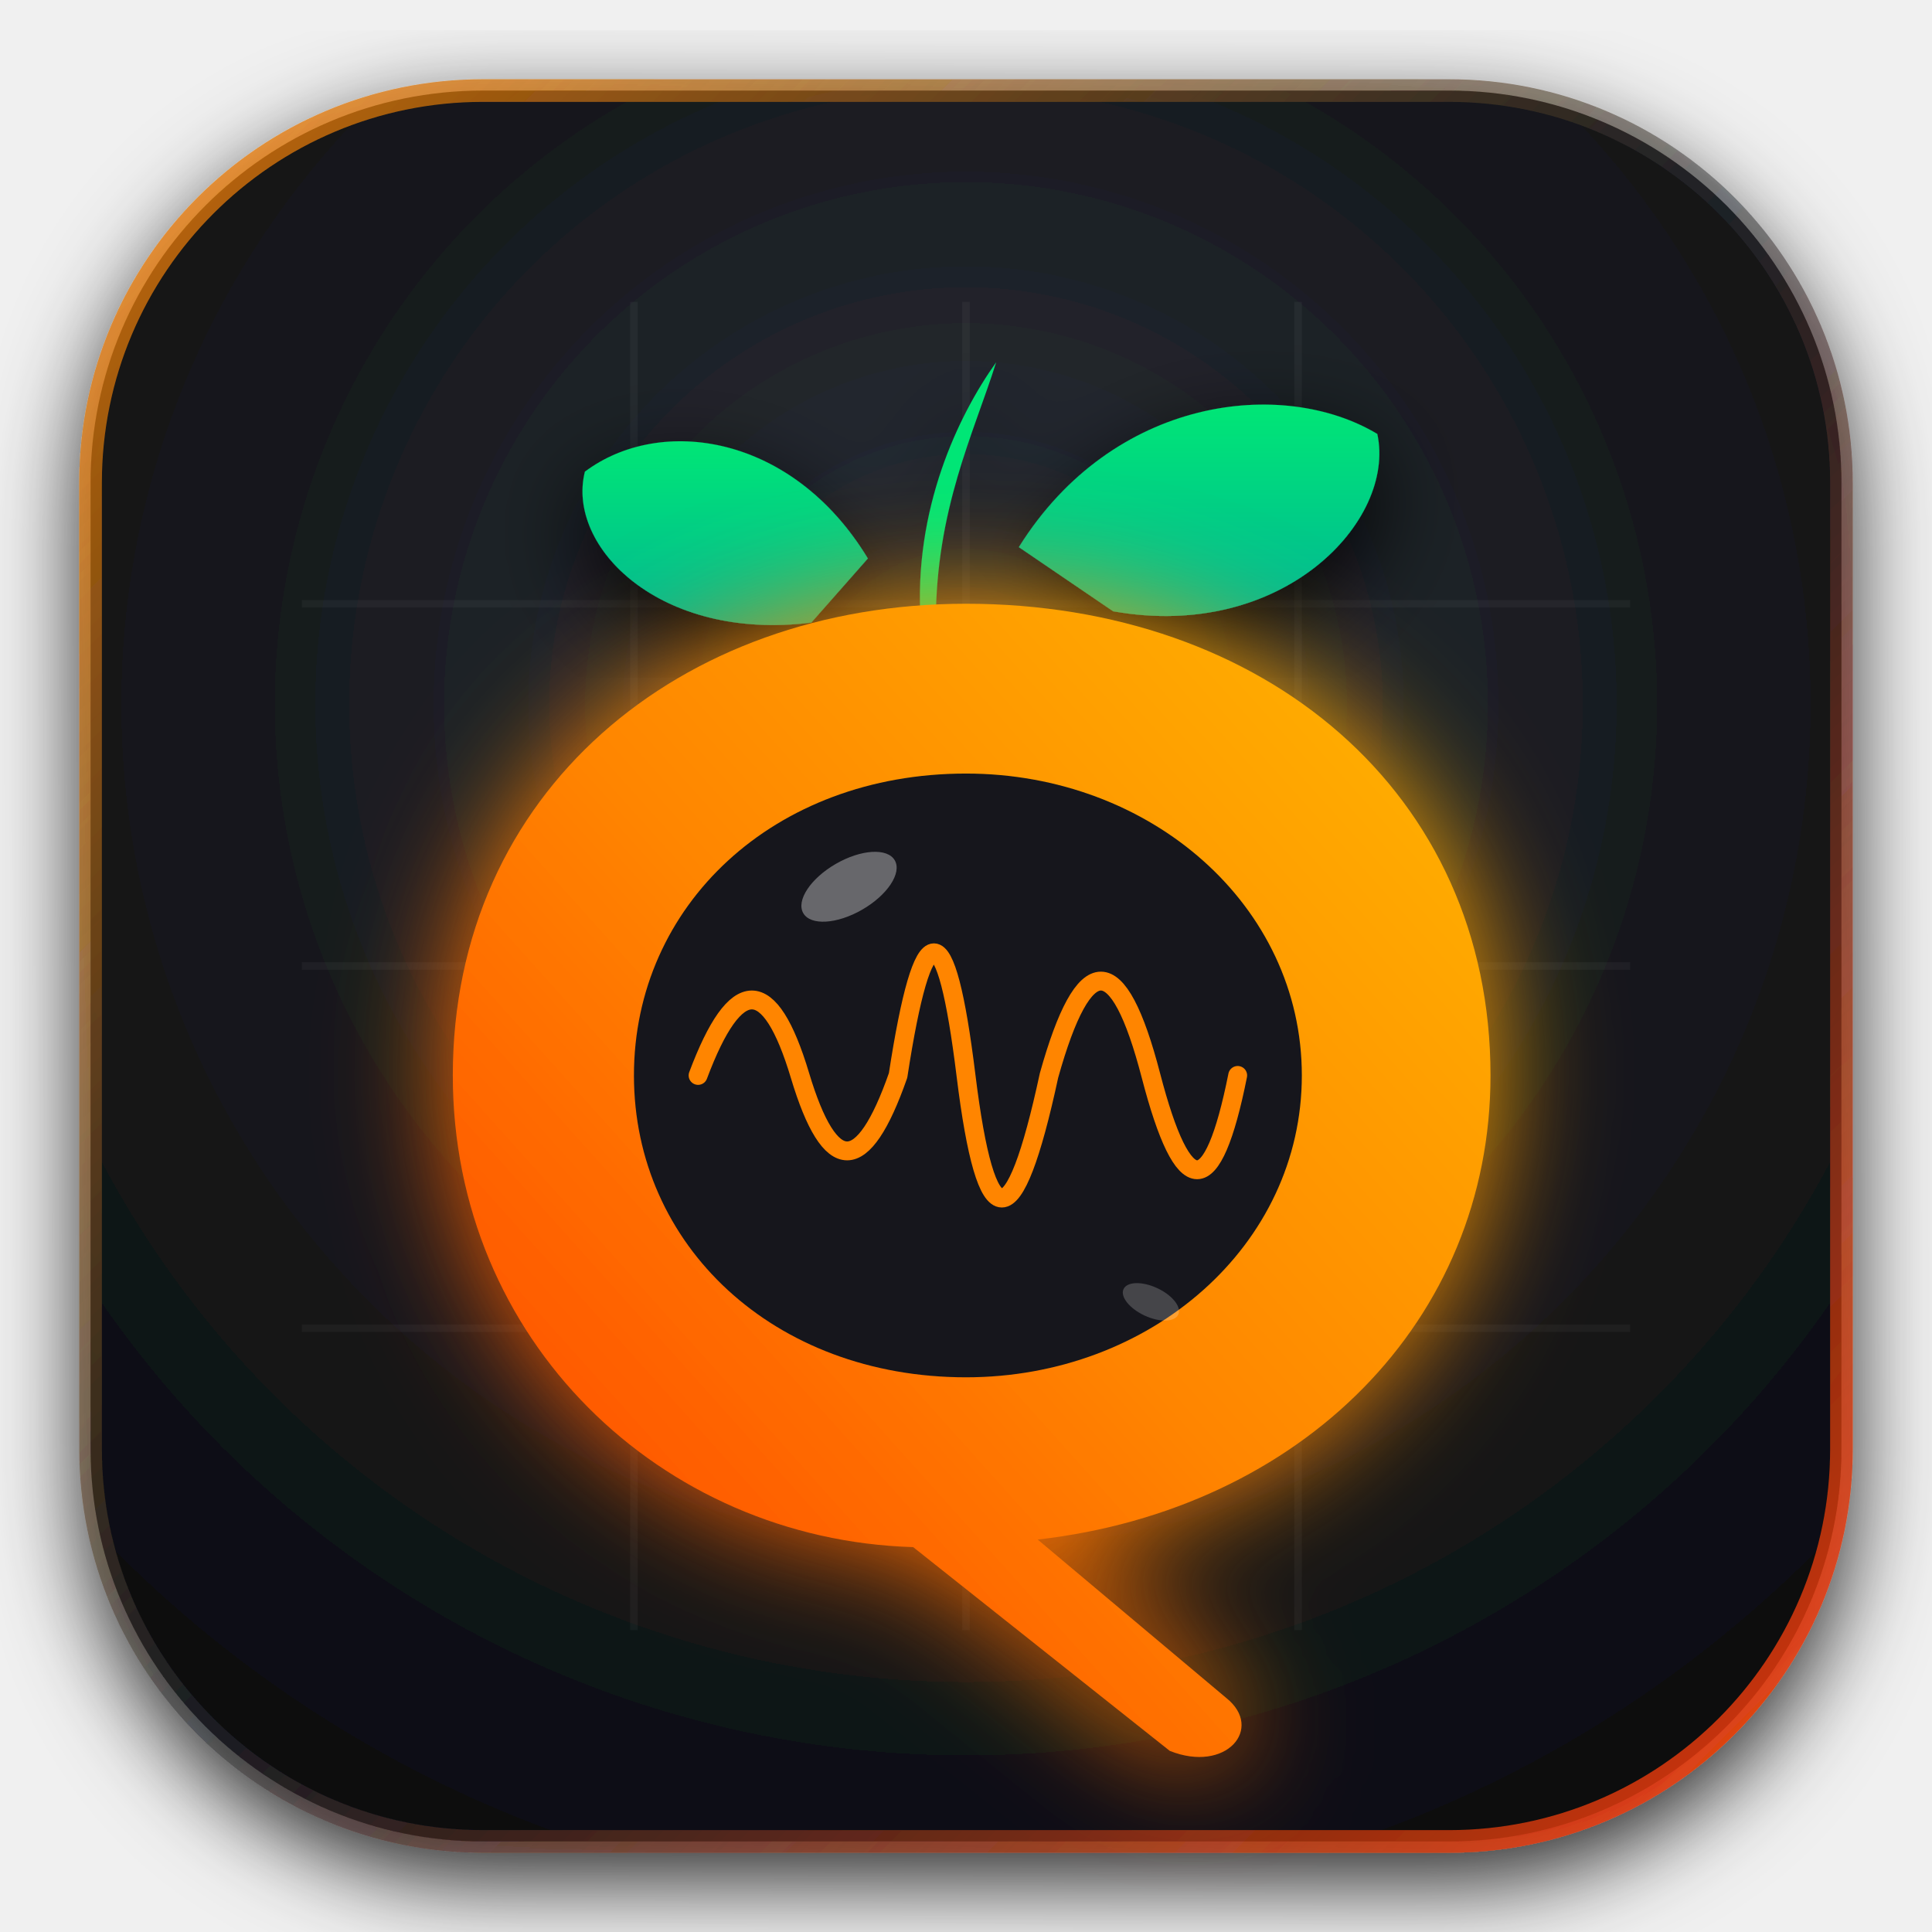
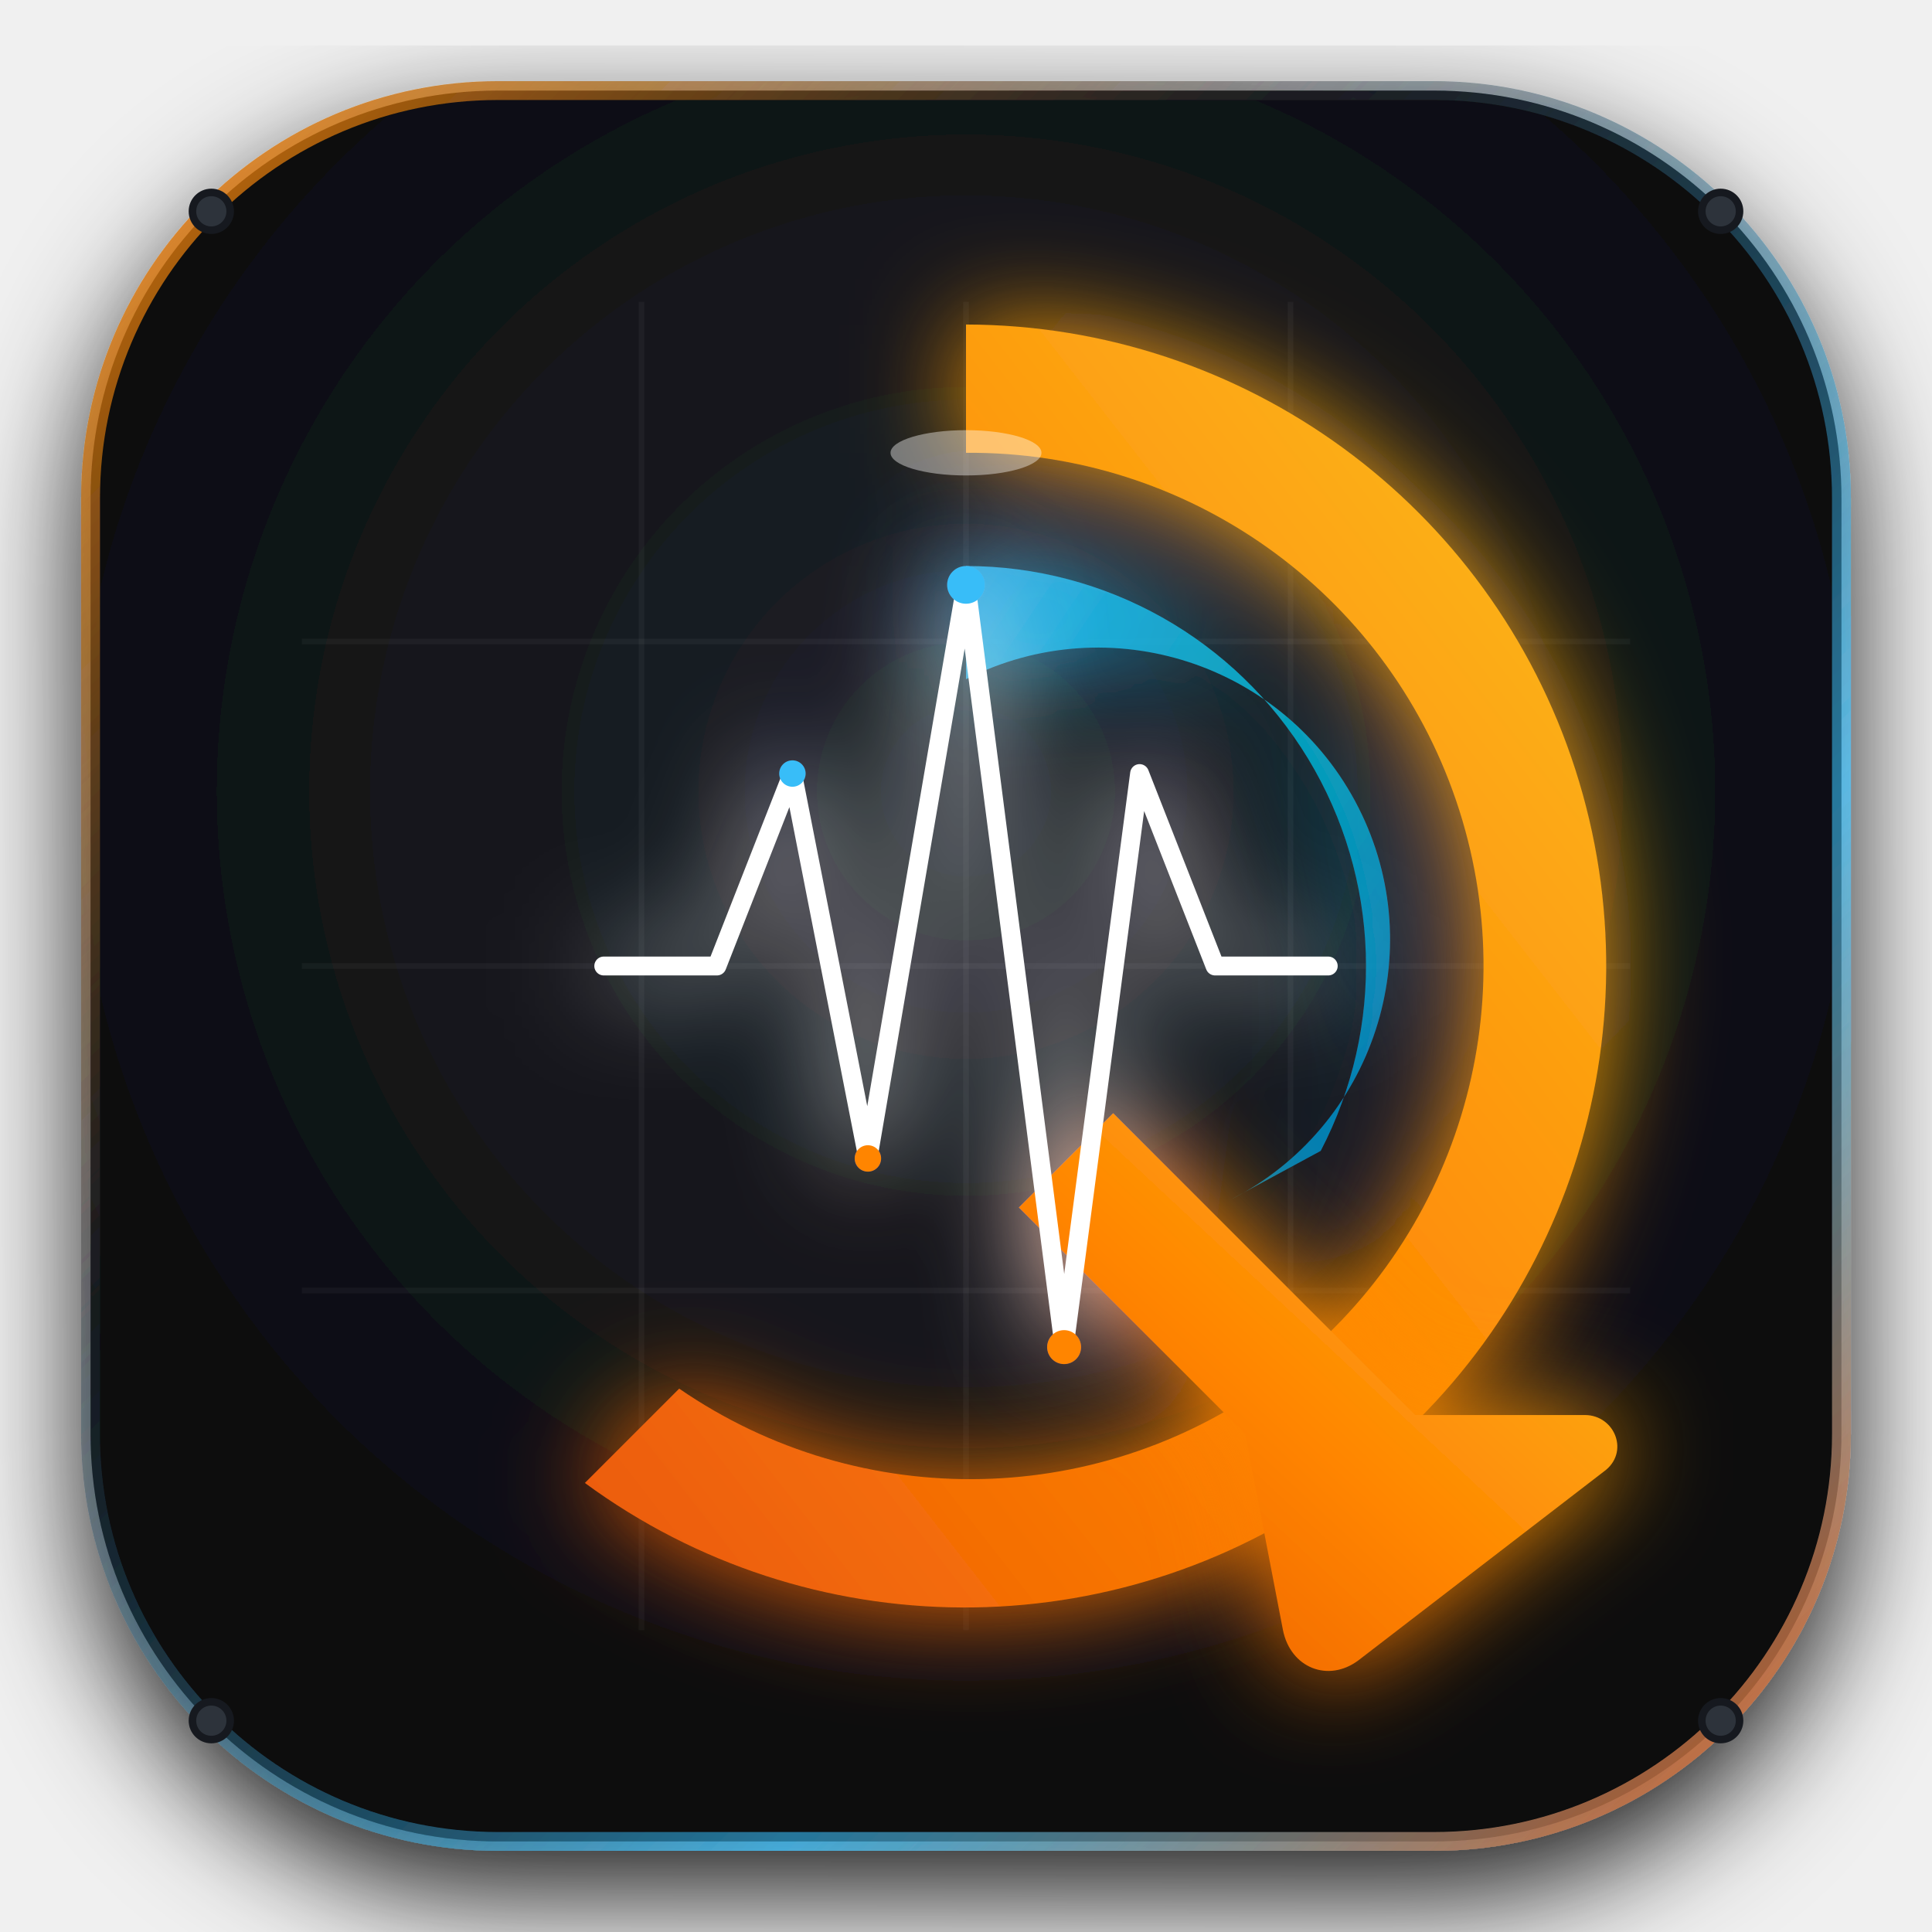
<svg xmlns="http://www.w3.org/2000/svg" viewBox="0 0 512 512" width="512" height="512">
  <defs>
-     <radialGradient id="bgGrad" cx="50%" cy="35%" r="70%">
-       <stop offset="0%" stop-color="#2c323b" />
-       <stop offset="60%" stop-color="#16181c" />
-       <stop offset="100%" stop-color="#0d0e11" />
+     <radialGradient id="bgGrad" cx="50%" cy="40%" r="65%">
+       <stop offset="0%" stop-color="#1f232b" />
+       <stop offset="60%" stop-color="#111317" />
+       <stop offset="100%" stop-color="#08090b" />
    </radialGradient>
-     <linearGradient id="primaryFlame" x1="0%" y1="100%" x2="100%" y2="0%">
-       <stop offset="0%" stop-color="#ff3b00" />
-       <stop offset="50%" stop-color="#ff8500" />
-       <stop offset="100%" stop-color="#ffb703" />
+     <linearGradient id="amberGrad" x1="0%" y1="100%" x2="100%" y2="0%">
+       <stop offset="0%" stop-color="#ea580c" />
+       <stop offset="45%" stop-color="#ff8500" />
+       <stop offset="100%" stop-color="#fbbf24" />
    </linearGradient>
-     <linearGradient id="fruitLeaf" x1="0%" y1="100%" x2="0%" y2="0%">
-       <stop offset="0%" stop-color="#00b894" />
-       <stop offset="100%" stop-color="#00e676" />
+     <linearGradient id="cyanGrad" x1="0%" y1="0%" x2="100%" y2="100%">
+       <stop offset="0%" stop-color="#38bdf8" />
+       <stop offset="50%" stop-color="#06b6d4" />
+       <stop offset="100%" stop-color="#0284c7" />
    </linearGradient>
-     <linearGradient id="metallicBorder" x1="0%" y1="0%" x2="100%" y2="100%">
-       <stop offset="0%" stop-color="#ff8500" stop-opacity="0.8" />
-       <stop offset="50%" stop-color="#2a2e34" stop-opacity="0.5" />
-       <stop offset="100%" stop-color="#ff3b00" stop-opacity="0.9" />
+     <linearGradient id="rimGrad" x1="0%" y1="0%" x2="100%" y2="100%">
+       <stop offset="0%" stop-color="#ff8500" stop-opacity="0.9" />
+       <stop offset="35%" stop-color="#2a3038" stop-opacity="0.4" />
+       <stop offset="70%" stop-color="#38bdf8" stop-opacity="0.6" />
+       <stop offset="100%" stop-color="#ea580c" stop-opacity="0.9" />
    </linearGradient>
-     <filter id="flameGlow" x="-20%" y="-20%" width="140%" height="140%">
-       <feGaussianBlur stdDeviation="16" result="blur" />
-       <feComposite in="SourceGraphic" in2="blur" operator="over" />
+     <filter id="neonGlow" x="-25%" y="-25%" width="150%" height="150%">
+       <feGaussianBlur stdDeviation="14" result="blur" />
+       <feMerge>
+         <feMergeNode in="blur" />
+         <feMergeNode in="SourceGraphic" />
+       </feMerge>
    </filter>
-     <filter id="softShadow" x="-20%" y="-20%" width="140%" height="140%">
-       <feDropShadow dx="0" dy="8" stdDeviation="12" flood-color="#000000" flood-opacity="0.85" />
+     <filter id="dropShadow" x="-20%" y="-20%" width="140%" height="140%">
+       <feDropShadow dx="0" dy="12" stdDeviation="16" flood-color="#000000" flood-opacity="0.9" />
    </filter>
  </defs>
-   <rect x="24" y="24" width="464" height="464" rx="104" fill="url(#bgGrad)" stroke="url(#metallicBorder)" stroke-width="6" filter="url(#softShadow)" />
-   <g stroke="#ffffff" stroke-opacity="0.04" stroke-width="2">
-     <line x1="80" y1="160" x2="432" y2="160" />
+   <rect x="24" y="24" width="464" height="464" rx="108" fill="url(#bgGrad)" stroke="url(#rimGrad)" stroke-width="5" filter="url(#dropShadow)" />
+   <circle cx="56" cy="56" r="5" fill="#2d333b" stroke="#16191f" stroke-width="2" />
+   <circle cx="456" cy="56" r="5" fill="#2d333b" stroke="#16191f" stroke-width="2" />
+   <circle cx="56" cy="456" r="5" fill="#2d333b" stroke="#16191f" stroke-width="2" />
+   <circle cx="456" cy="456" r="5" fill="#2d333b" stroke="#16191f" stroke-width="2" />
+   <g stroke="#ffffff" stroke-opacity="0.04" stroke-width="1.5">
+     <line x1="80" y1="170" x2="432" y2="170" />
    <line x1="80" y1="256" x2="432" y2="256" />
-     <line x1="80" y1="352" x2="432" y2="352" />
-     <line x1="168" y1="80" x2="168" y2="432" />
+     <line x1="80" y1="342" x2="432" y2="342" />
+     <line x1="170" y1="80" x2="170" y2="432" />
    <line x1="256" y1="80" x2="256" y2="432" />
-     <line x1="344" y1="80" x2="344" y2="432" />
+     <line x1="342" y1="80" x2="342" y2="432" />
  </g>
-   <g filter="url(#softShadow)">
-     <path d="M 230 148 C 210 115 175 110 155 125 C 150 145 175 170 215 165 Z" fill="url(#fruitLeaf)" />
-     <path d="M 270 145 C 295 105 340 100 365 115 C 370 138 340 170 295 162 Z" fill="url(#fruitLeaf)" />
-     <path d="M 248 165 C 248 135 258 115 264 96 C 254 110 242 135 244 165 Z" fill="#00e676" />
+   <g filter="url(#neonGlow)">
+     <path d="M 256 120              A 136 136 0 1 1 180 368              L 155 393              A 170 170 0 1 0 256 86              Z" fill="url(#amberGrad)" />
+     <path d="M 256 150              A 106 106 0 0 1 350 305              L 326 318              A 76 76 0 0 0 256 180              Z" fill="url(#cyanGrad)" opacity="0.85" />
  </g>
-   <g filter="url(#flameGlow)">
-     <path d="M 256 160              C 335 160 395 210 395 285              C 395 350 345 400 275 408              L 325 450 C 335 458 325 470 310 464              L 242 410              C 175 408 120 355 120 285              C 120 210 180 160 256 160 Z" fill="url(#primaryFlame)" />
-     <path d="M 256 205              C 205 205 168 240 168 285              C 168 330 205 365 256 365              C 305 365 345 330 345 285              C 345 240 305 205 256 205 Z" fill="#16181c" />
+   <g filter="url(#neonGlow)">
+     <path d="M 295 295              L 375 375              L 420 375              C 428 375 432 385 425 390              L 360 440              C 352 446 342 442 340 432              L 330 380              L 270 320              Z" fill="url(#amberGrad)" />
+     <path d="M 160 256              L 190 256              L 210 205              L 230 307              L 256 155              L 282 357              L 302 205              L 322 256              L 352 256" fill="none" stroke="#ffffff" stroke-width="5" stroke-linecap="round" stroke-linejoin="round" />
+     <circle cx="256" cy="155" r="5" fill="#38bdf8" />
+     <circle cx="282" cy="357" r="4.5" fill="#ff8500" />
+     <circle cx="210" cy="205" r="3.5" fill="#38bdf8" />
+     <circle cx="230" cy="307" r="3.5" fill="#ff8500" />
  </g>
-   <path d="M 185 285            Q 200 245 212 285            T 238 285            Q 248 220 256 285            T 278 285            Q 292 235 305 285            T 328 285" fill="none" stroke="#ff8500" stroke-width="5" stroke-linecap="round" stroke-linejoin="round" />
-   <ellipse cx="225" cy="235" rx="14" ry="7" transform="rotate(-30 225 235)" fill="#ffffff" opacity="0.35" />
-   <ellipse cx="305" cy="345" rx="8" ry="4" transform="rotate(25 305 345)" fill="#ffffff" opacity="0.2" />
+   <ellipse cx="256" cy="120" rx="20" ry="6" fill="#ffffff" opacity="0.4" />
</svg>
